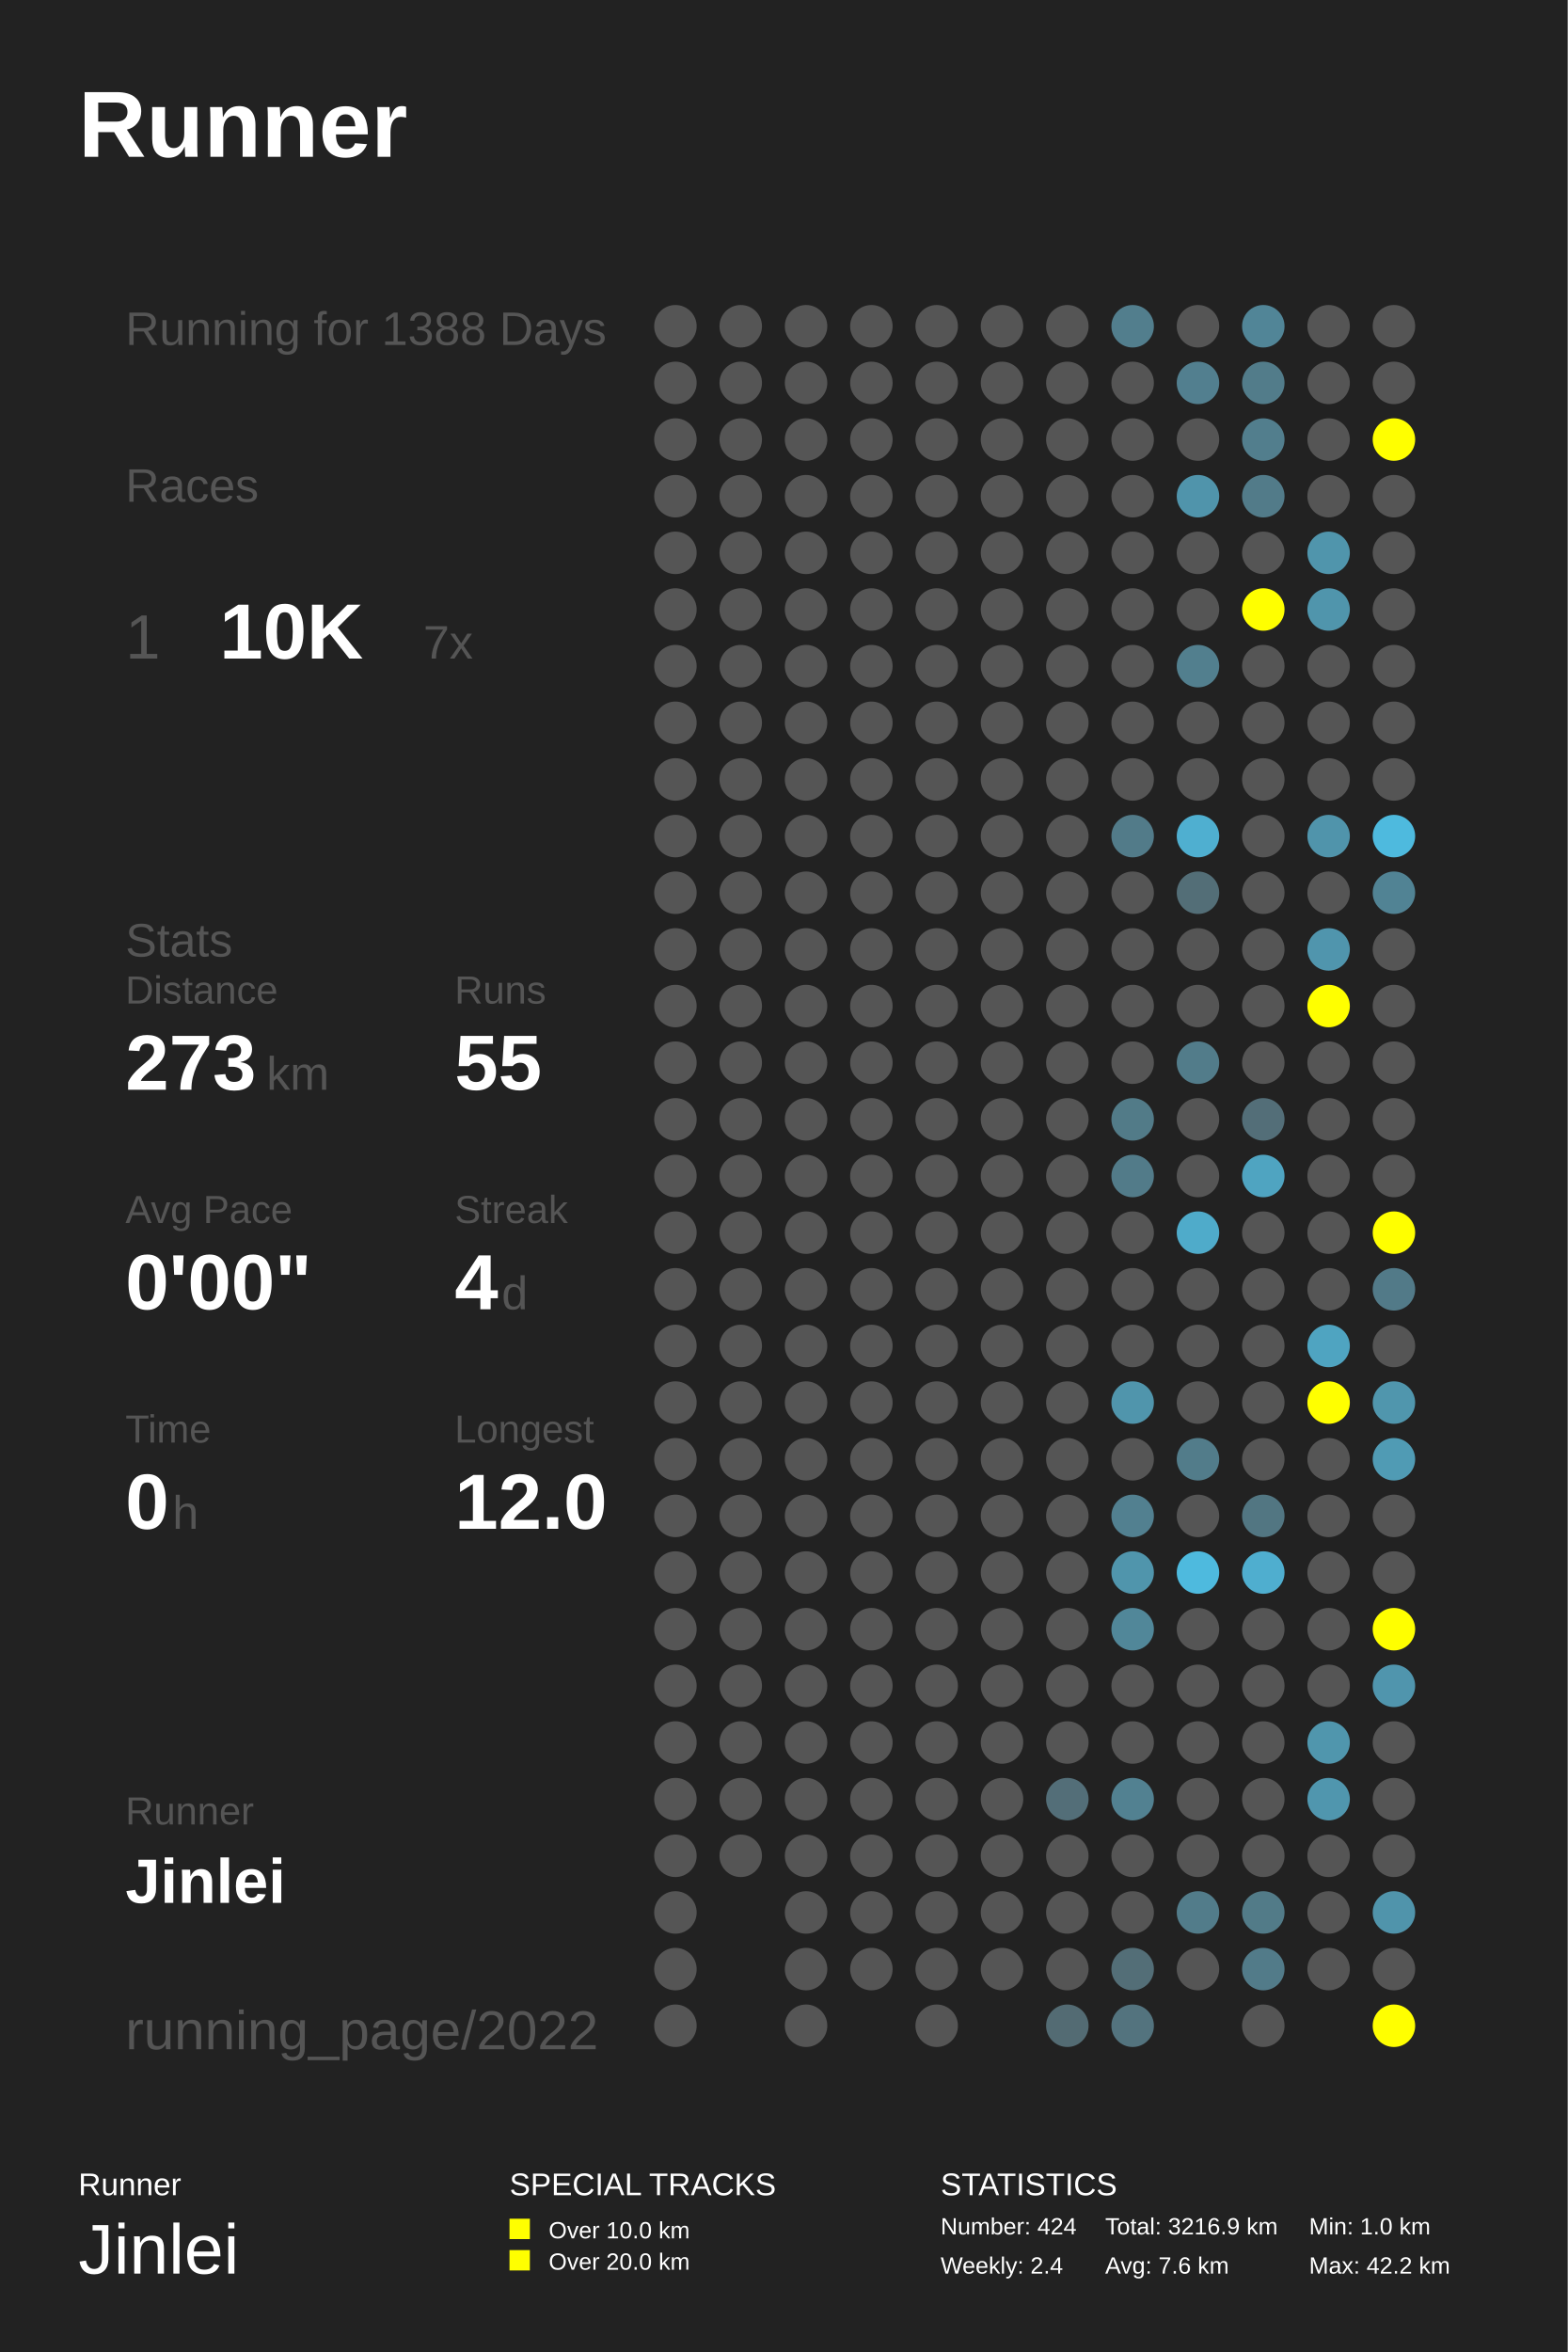
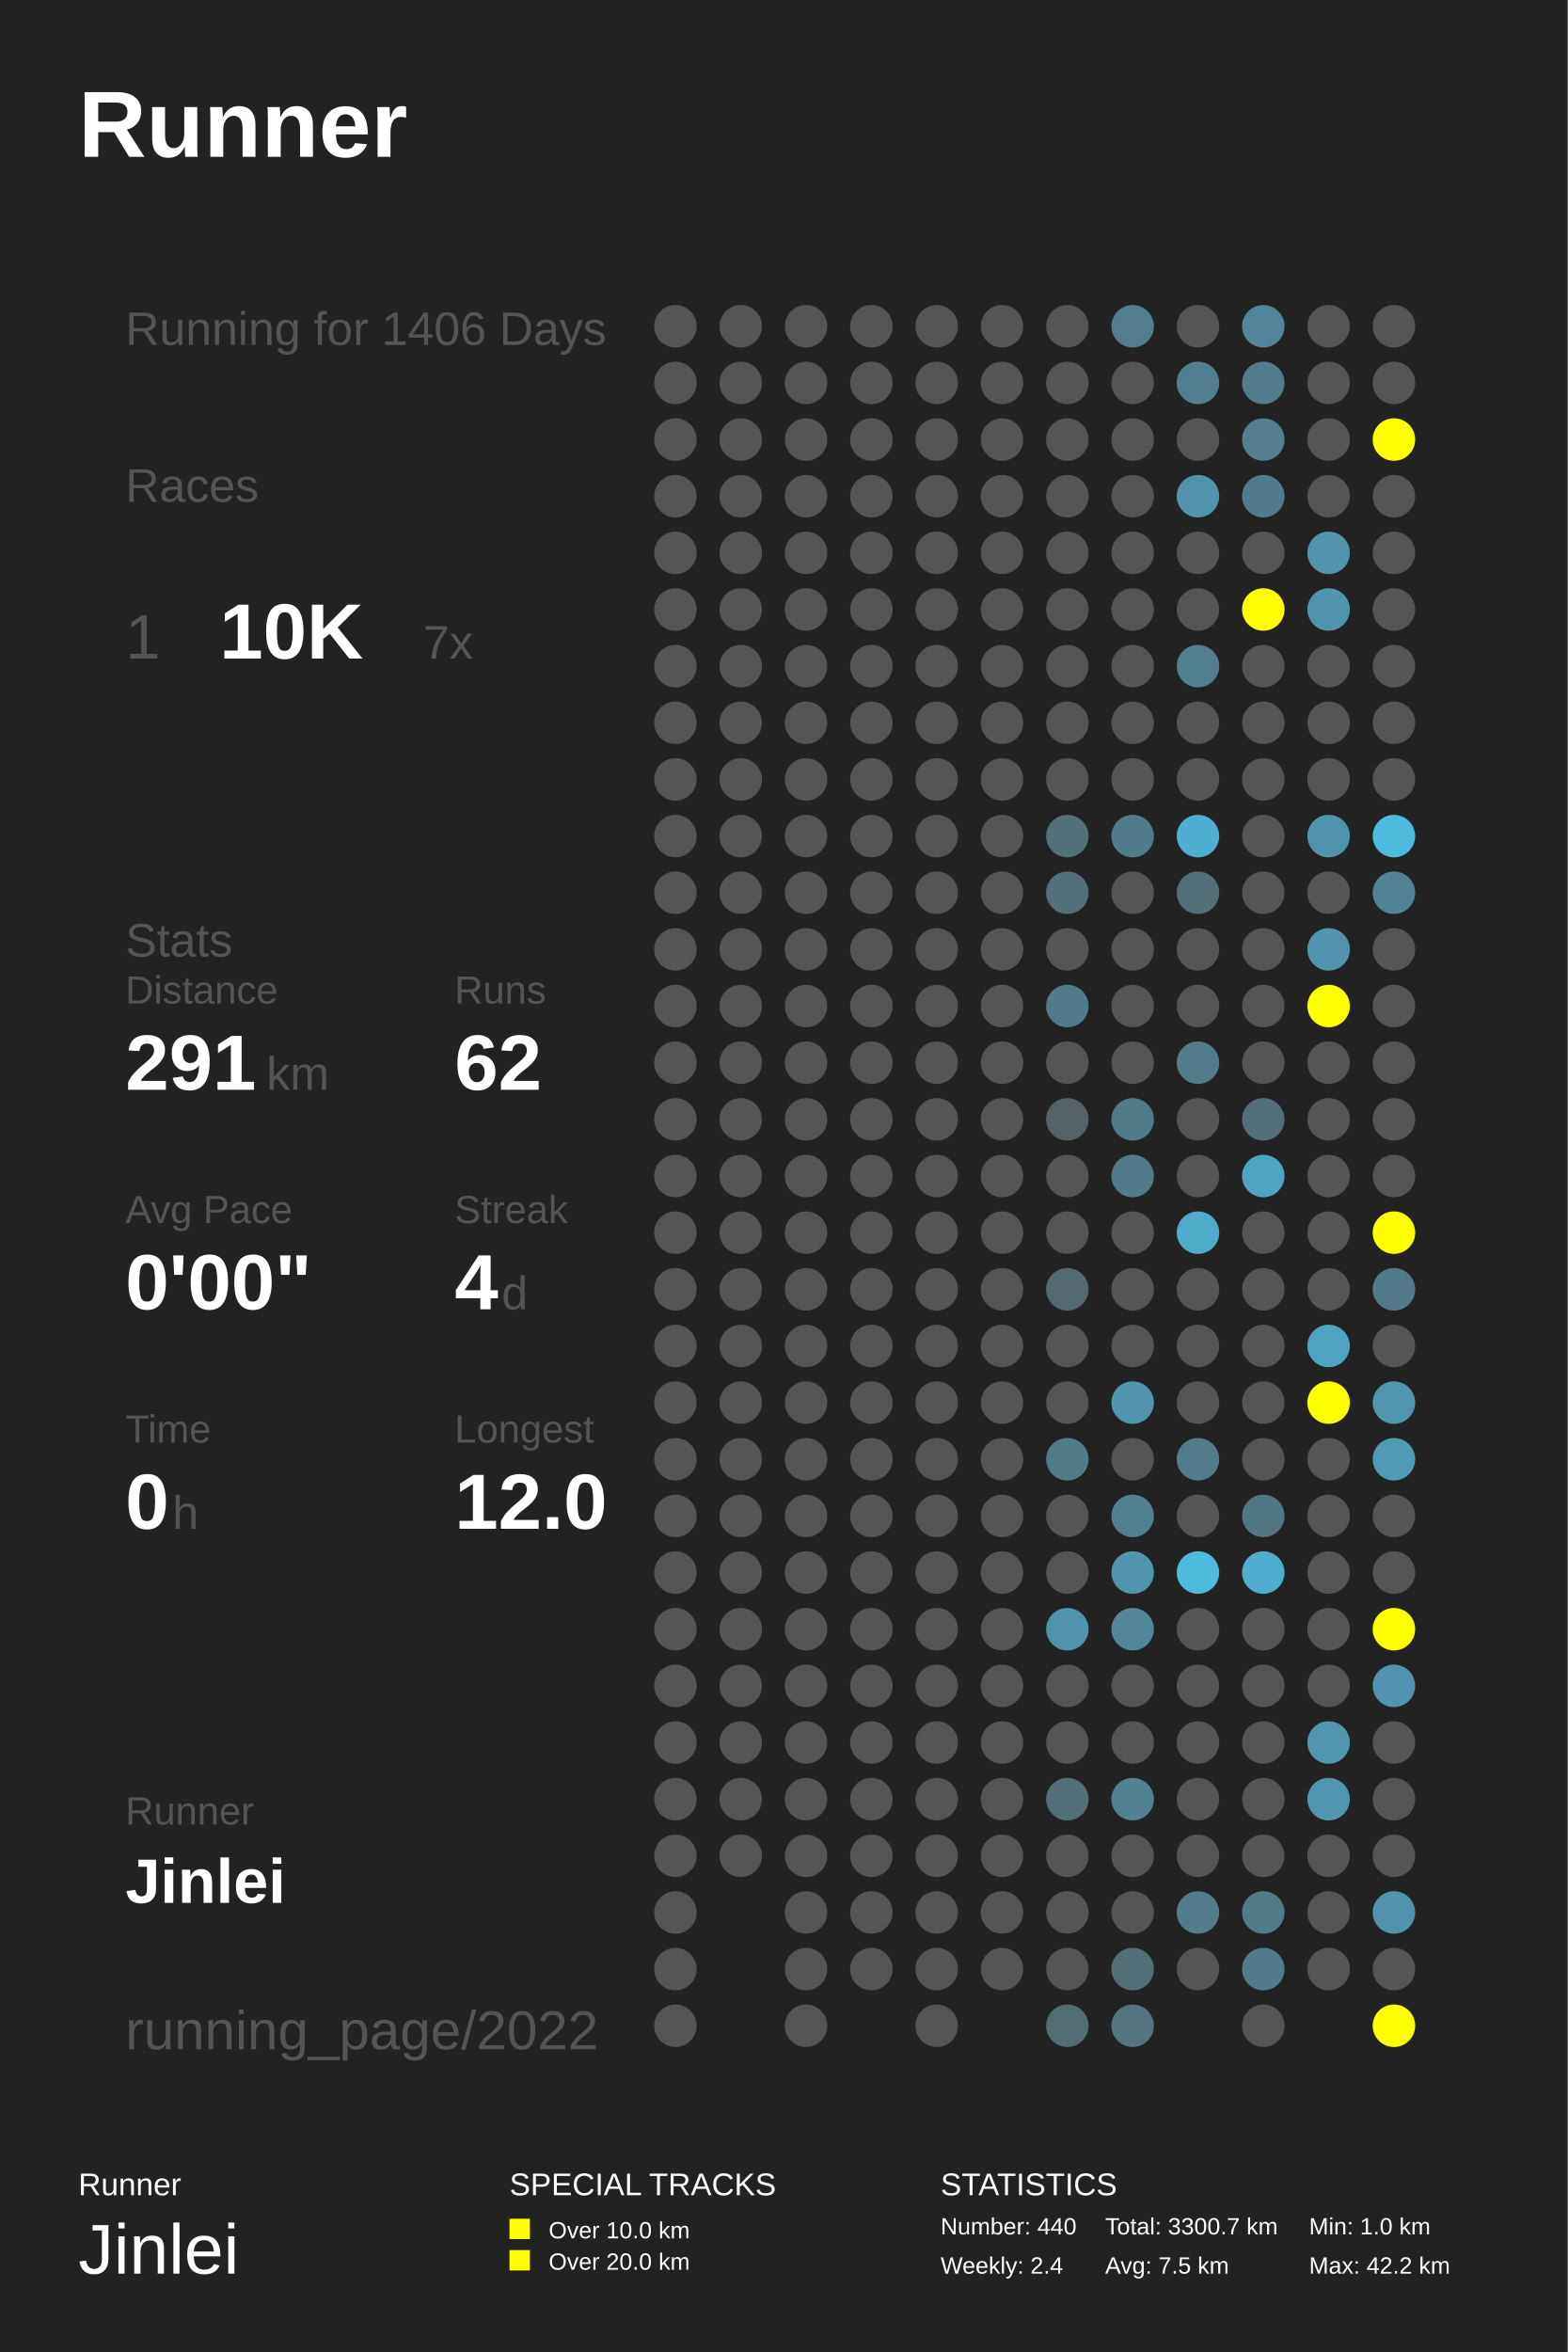
<svg xmlns="http://www.w3.org/2000/svg" baseProfile="full" height="300mm" version="1.1" viewBox="0,0,200,300" width="200mm">
  <defs />
  <rect fill="#222222" height="300" width="200" x="0" y="0" />
  <text fill="#FFFFFF" style="font-size:12px; font-family:Arial; font-weight:bold;" x="10" y="20">Runner</text>
  <text fill="#FFFFFF" style="font-size:4px; font-family:Arial" x="10" y="280">Runner</text>
  <text fill="#FFFFFF" style="font-size:9px; font-family:Arial" x="10" y="290">Jinlei</text>
  <text fill="#FFFFFF" style="font-size:4px; font-family:Arial" x="65" y="280">SPECIAL TRACKS</text>
  <rect fill="#FFFF00" height="2.6" width="2.6" x="65" y="283" />
  <text fill="#FFFFFF" style="font-size:3px; font-family:Arial" x="70" y="285.5">Over 10.0 km</text>
  <rect fill="#FFFF00" height="2.6" width="2.6" x="65" y="287" />
  <text fill="#FFFFFF" style="font-size:3px; font-family:Arial" x="70" y="289.5">Over 20.0 km</text>
  <text fill="#FFFFFF" style="font-size:4px; font-family:Arial" x="120" y="280">STATISTICS</text>
-   <text fill="#FFFFFF" style="font-size:3px; font-family:Arial" x="120" y="285">Number: 424</text>
+   <text fill="#FFFFFF" style="font-size:3px; font-family:Arial" x="120" y="285">Number: 440</text>
  <text fill="#FFFFFF" style="font-size:3px; font-family:Arial" x="120" y="290">Weekly: 2.4</text>
-   <text fill="#FFFFFF" style="font-size:3px; font-family:Arial" x="141" y="285">Total: 3216.9 km</text>
-   <text fill="#FFFFFF" style="font-size:3px; font-family:Arial" x="141" y="290">Avg: 7.6 km</text>
+   <text fill="#FFFFFF" style="font-size:3px; font-family:Arial" x="141" y="285">Total: 3300.7 km</text>
+   <text fill="#FFFFFF" style="font-size:3px; font-family:Arial" x="141" y="290">Avg: 7.5 km</text>
  <text fill="#FFFFFF" style="font-size:3px; font-family:Arial" x="167" y="285">Min: 1.0 km</text>
  <text fill="#FFFFFF" style="font-size:3px; font-family:Arial" x="167" y="290">Max: 42.2 km</text>
-   <text fill="#555555" style="font-size:6px; font-family:Arial;" x="16" y="44">Running for 1388 Days</text>
+   <text fill="#555555" style="font-size:6px; font-family:Arial;" x="16" y="44">Running for 1406 Days</text>
  <text fill="#555555" style="font-size:6px; font-family:Arial;" x="16" y="64">Races</text>
  <text fill="#555555" style="font-size:8px; font-family:Arial;" x="16" y="84">1</text>
  <text fill="#FFFFFF" style="font-size:10px; font-family:Arial; font-weight:bold;" x="28" y="84">10K</text>
  <text fill="#555555" style="font-size:6px; font-family:Arial;" x="54" y="84">7x</text>
  <text fill="#555555" style="font-size:6px; font-family:Arial;" x="16" y="122">Stats</text>
  <text fill="#555555" style="font-size:5px; font-family:Arial;" x="16" y="128">Distance</text>
-   <text fill="#FFFFFF" style="font-size:10px; font-family:Arial; font-weight:bold;" x="16" y="139">273</text>
+   <text fill="#FFFFFF" style="font-size:10px; font-family:Arial; font-weight:bold;" x="16" y="139">291</text>
  <text fill="#555555" style="font-size:6px; font-family:Arial;" x="34" y="139">km</text>
  <text fill="#555555" style="font-size:5px; font-family:Arial;" x="58" y="128">Runs</text>
-   <text fill="#FFFFFF" style="font-size:10px; font-family:Arial; font-weight:bold;" x="58" y="139">55</text>
+   <text fill="#FFFFFF" style="font-size:10px; font-family:Arial; font-weight:bold;" x="58" y="139">62</text>
  <text fill="#555555" style="font-size:5px; font-family:Arial;" x="16" y="156">Avg Pace</text>
  <text fill="#FFFFFF" style="font-size:10px; font-family:Arial; font-weight:bold;" x="16" y="167">0'00"</text>
  <text fill="#555555" style="font-size:5px; font-family:Arial;" x="58" y="156">Streak</text>
  <text fill="#FFFFFF" style="font-size:10px; font-family:Arial; font-weight:bold;" x="58" y="167">4</text>
  <text fill="#555555" style="font-size:6px; font-family:Arial;" x="64" y="167">d</text>
  <text fill="#555555" style="font-size:5px; font-family:Arial;" x="16" y="184">Time</text>
  <text fill="#FFFFFF" style="font-size:10px; font-family:Arial; font-weight:bold;" x="16" y="195">0</text>
  <text fill="#555555" style="font-size:6px; font-family:Arial;" x="22" y="195">h</text>
  <text fill="#555555" style="font-size:5px; font-family:Arial;" x="58" y="184">Longest</text>
  <text fill="#FFFFFF" style="font-size:10px; font-family:Arial; font-weight:bold;" x="58" y="195">12.0</text>
  <text fill="#555555" style="font-size:5px; font-family:Arial;" x="16" y="232.71">Runner</text>
  <text fill="#FFFFFF" style="font-size:8px; font-family:Arial; font-weight:bold;" x="16" y="242.71">Jinlei</text>
  <text fill="#555555" style="font-size:7px; font-family:Arial;" x="16" y="261.387">running_page/2022</text>
  <circle cx="86.167" cy="41.613" fill="#555555" r="2.71" />
  <circle cx="86.167" cy="48.839" fill="#555555" r="2.71" />
  <circle cx="86.167" cy="56.065" fill="#555555" r="2.71" />
  <circle cx="86.167" cy="63.29" fill="#555555" r="2.71" />
  <circle cx="86.167" cy="70.516" fill="#555555" r="2.71" />
  <circle cx="86.167" cy="77.742" fill="#555555" r="2.71" />
  <circle cx="86.167" cy="84.968" fill="#555555" r="2.71" />
  <circle cx="86.167" cy="92.194" fill="#555555" r="2.71" />
  <circle cx="86.167" cy="99.419" fill="#555555" r="2.71" />
  <circle cx="86.167" cy="106.645" fill="#555555" r="2.71" />
  <circle cx="86.167" cy="113.871" fill="#555555" r="2.71" />
  <circle cx="86.167" cy="121.097" fill="#555555" r="2.71" />
  <circle cx="86.167" cy="128.323" fill="#555555" r="2.71" />
  <circle cx="86.167" cy="135.548" fill="#555555" r="2.71" />
  <circle cx="86.167" cy="142.774" fill="#555555" r="2.71" />
  <circle cx="86.167" cy="150.0" fill="#555555" r="2.71" />
  <circle cx="86.167" cy="157.226" fill="#555555" r="2.71" />
  <circle cx="86.167" cy="164.452" fill="#555555" r="2.71" />
  <circle cx="86.167" cy="171.677" fill="#555555" r="2.71" />
  <circle cx="86.167" cy="178.903" fill="#555555" r="2.71" />
  <circle cx="86.167" cy="186.129" fill="#555555" r="2.71" />
  <circle cx="86.167" cy="193.355" fill="#555555" r="2.71" />
  <circle cx="86.167" cy="200.581" fill="#555555" r="2.71" />
  <circle cx="86.167" cy="207.806" fill="#555555" r="2.71" />
  <circle cx="86.167" cy="215.032" fill="#555555" r="2.71" />
  <circle cx="86.167" cy="222.258" fill="#555555" r="2.71" />
  <circle cx="86.167" cy="229.484" fill="#555555" r="2.71" />
  <circle cx="86.167" cy="236.71" fill="#555555" r="2.71" />
  <circle cx="86.167" cy="243.935" fill="#555555" r="2.71" />
  <circle cx="86.167" cy="251.161" fill="#555555" r="2.71" />
  <circle cx="86.167" cy="258.387" fill="#555555" r="2.71" />
  <circle cx="94.5" cy="41.613" fill="#555555" r="2.71" />
  <circle cx="94.5" cy="48.839" fill="#555555" r="2.71" />
  <circle cx="94.5" cy="56.065" fill="#555555" r="2.71" />
  <circle cx="94.5" cy="63.29" fill="#555555" r="2.71" />
  <circle cx="94.5" cy="70.516" fill="#555555" r="2.71" />
  <circle cx="94.5" cy="77.742" fill="#555555" r="2.71" />
  <circle cx="94.5" cy="84.968" fill="#555555" r="2.71" />
  <circle cx="94.5" cy="92.194" fill="#555555" r="2.71" />
  <circle cx="94.5" cy="99.419" fill="#555555" r="2.71" />
  <circle cx="94.5" cy="106.645" fill="#555555" r="2.71" />
  <circle cx="94.5" cy="113.871" fill="#555555" r="2.71" />
  <circle cx="94.5" cy="121.097" fill="#555555" r="2.71" />
  <circle cx="94.5" cy="128.323" fill="#555555" r="2.71" />
  <circle cx="94.5" cy="135.548" fill="#555555" r="2.71" />
  <circle cx="94.5" cy="142.774" fill="#555555" r="2.71" />
  <circle cx="94.5" cy="150.0" fill="#555555" r="2.71" />
  <circle cx="94.5" cy="157.226" fill="#555555" r="2.71" />
  <circle cx="94.5" cy="164.452" fill="#555555" r="2.71" />
  <circle cx="94.5" cy="171.677" fill="#555555" r="2.71" />
  <circle cx="94.5" cy="178.903" fill="#555555" r="2.71" />
  <circle cx="94.5" cy="186.129" fill="#555555" r="2.71" />
  <circle cx="94.5" cy="193.355" fill="#555555" r="2.71" />
  <circle cx="94.5" cy="200.581" fill="#555555" r="2.71" />
  <circle cx="94.5" cy="207.806" fill="#555555" r="2.71" />
  <circle cx="94.5" cy="215.032" fill="#555555" r="2.71" />
  <circle cx="94.5" cy="222.258" fill="#555555" r="2.71" />
  <circle cx="94.5" cy="229.484" fill="#555555" r="2.71" />
  <circle cx="94.5" cy="236.71" fill="#555555" r="2.71" />
  <circle cx="102.833" cy="41.613" fill="#555555" r="2.71" />
  <circle cx="102.833" cy="48.839" fill="#555555" r="2.71" />
  <circle cx="102.833" cy="56.065" fill="#555555" r="2.71" />
  <circle cx="102.833" cy="63.29" fill="#555555" r="2.71" />
  <circle cx="102.833" cy="70.516" fill="#555555" r="2.71" />
  <circle cx="102.833" cy="77.742" fill="#555555" r="2.71" />
  <circle cx="102.833" cy="84.968" fill="#555555" r="2.71" />
  <circle cx="102.833" cy="92.194" fill="#555555" r="2.71" />
  <circle cx="102.833" cy="99.419" fill="#555555" r="2.71" />
  <circle cx="102.833" cy="106.645" fill="#555555" r="2.71" />
  <circle cx="102.833" cy="113.871" fill="#555555" r="2.71" />
  <circle cx="102.833" cy="121.097" fill="#555555" r="2.71" />
  <circle cx="102.833" cy="128.323" fill="#555555" r="2.71" />
  <circle cx="102.833" cy="135.548" fill="#555555" r="2.71" />
  <circle cx="102.833" cy="142.774" fill="#555555" r="2.71" />
  <circle cx="102.833" cy="150.0" fill="#555555" r="2.71" />
  <circle cx="102.833" cy="157.226" fill="#555555" r="2.71" />
  <circle cx="102.833" cy="164.452" fill="#555555" r="2.71" />
  <circle cx="102.833" cy="171.677" fill="#555555" r="2.71" />
  <circle cx="102.833" cy="178.903" fill="#555555" r="2.71" />
  <circle cx="102.833" cy="186.129" fill="#555555" r="2.71" />
  <circle cx="102.833" cy="193.355" fill="#555555" r="2.71" />
  <circle cx="102.833" cy="200.581" fill="#555555" r="2.71" />
  <circle cx="102.833" cy="207.806" fill="#555555" r="2.71" />
  <circle cx="102.833" cy="215.032" fill="#555555" r="2.71" />
  <circle cx="102.833" cy="222.258" fill="#555555" r="2.71" />
  <circle cx="102.833" cy="229.484" fill="#555555" r="2.71" />
  <circle cx="102.833" cy="236.71" fill="#555555" r="2.71" />
  <circle cx="102.833" cy="243.935" fill="#555555" r="2.71" />
  <circle cx="102.833" cy="251.161" fill="#555555" r="2.71" />
  <circle cx="102.833" cy="258.387" fill="#555555" r="2.71" />
  <circle cx="111.167" cy="41.613" fill="#555555" r="2.71" />
  <circle cx="111.167" cy="48.839" fill="#555555" r="2.71" />
  <circle cx="111.167" cy="56.065" fill="#555555" r="2.71" />
  <circle cx="111.167" cy="63.29" fill="#555555" r="2.71" />
  <circle cx="111.167" cy="70.516" fill="#555555" r="2.71" />
  <circle cx="111.167" cy="77.742" fill="#555555" r="2.71" />
  <circle cx="111.167" cy="84.968" fill="#555555" r="2.71" />
  <circle cx="111.167" cy="92.194" fill="#555555" r="2.71" />
  <circle cx="111.167" cy="99.419" fill="#555555" r="2.71" />
  <circle cx="111.167" cy="106.645" fill="#555555" r="2.71" />
  <circle cx="111.167" cy="113.871" fill="#555555" r="2.71" />
  <circle cx="111.167" cy="121.097" fill="#555555" r="2.71" />
  <circle cx="111.167" cy="128.323" fill="#555555" r="2.71" />
  <circle cx="111.167" cy="135.548" fill="#555555" r="2.71" />
  <circle cx="111.167" cy="142.774" fill="#555555" r="2.71" />
  <circle cx="111.167" cy="150.0" fill="#555555" r="2.71" />
  <circle cx="111.167" cy="157.226" fill="#555555" r="2.71" />
  <circle cx="111.167" cy="164.452" fill="#555555" r="2.71" />
  <circle cx="111.167" cy="171.677" fill="#555555" r="2.71" />
  <circle cx="111.167" cy="178.903" fill="#555555" r="2.71" />
  <circle cx="111.167" cy="186.129" fill="#555555" r="2.71" />
  <circle cx="111.167" cy="193.355" fill="#555555" r="2.71" />
  <circle cx="111.167" cy="200.581" fill="#555555" r="2.71" />
  <circle cx="111.167" cy="207.806" fill="#555555" r="2.71" />
  <circle cx="111.167" cy="215.032" fill="#555555" r="2.71" />
  <circle cx="111.167" cy="222.258" fill="#555555" r="2.71" />
  <circle cx="111.167" cy="229.484" fill="#555555" r="2.71" />
  <circle cx="111.167" cy="236.71" fill="#555555" r="2.71" />
  <circle cx="111.167" cy="243.935" fill="#555555" r="2.71" />
  <circle cx="111.167" cy="251.161" fill="#555555" r="2.71" />
  <circle cx="119.5" cy="41.613" fill="#555555" r="2.71" />
  <circle cx="119.5" cy="48.839" fill="#555555" r="2.71" />
  <circle cx="119.5" cy="56.065" fill="#555555" r="2.71" />
  <circle cx="119.5" cy="63.29" fill="#555555" r="2.71" />
  <circle cx="119.5" cy="70.516" fill="#555555" r="2.71" />
  <circle cx="119.5" cy="77.742" fill="#555555" r="2.71" />
  <circle cx="119.5" cy="84.968" fill="#555555" r="2.71" />
  <circle cx="119.5" cy="92.194" fill="#555555" r="2.71" />
  <circle cx="119.5" cy="99.419" fill="#555555" r="2.71" />
  <circle cx="119.5" cy="106.645" fill="#555555" r="2.71" />
  <circle cx="119.5" cy="113.871" fill="#555555" r="2.71" />
  <circle cx="119.5" cy="121.097" fill="#555555" r="2.71" />
  <circle cx="119.5" cy="128.323" fill="#555555" r="2.71" />
  <circle cx="119.5" cy="135.548" fill="#555555" r="2.71" />
  <circle cx="119.5" cy="142.774" fill="#555555" r="2.71" />
  <circle cx="119.5" cy="150.0" fill="#555555" r="2.71" />
  <circle cx="119.5" cy="157.226" fill="#555555" r="2.71" />
  <circle cx="119.5" cy="164.452" fill="#555555" r="2.71" />
  <circle cx="119.5" cy="171.677" fill="#555555" r="2.71" />
  <circle cx="119.5" cy="178.903" fill="#555555" r="2.71" />
  <circle cx="119.5" cy="186.129" fill="#555555" r="2.71" />
  <circle cx="119.5" cy="193.355" fill="#555555" r="2.71" />
  <circle cx="119.5" cy="200.581" fill="#555555" r="2.71" />
  <circle cx="119.5" cy="207.806" fill="#555555" r="2.71" />
  <circle cx="119.5" cy="215.032" fill="#555555" r="2.71" />
  <circle cx="119.5" cy="222.258" fill="#555555" r="2.71" />
  <circle cx="119.5" cy="229.484" fill="#555555" r="2.71" />
  <circle cx="119.5" cy="236.71" fill="#555555" r="2.71" />
  <circle cx="119.5" cy="243.935" fill="#555555" r="2.71" />
  <circle cx="119.5" cy="251.161" fill="#555555" r="2.71" />
  <circle cx="119.5" cy="258.387" fill="#555555" r="2.71" />
  <circle cx="127.833" cy="41.613" fill="#555555" r="2.71" />
  <circle cx="127.833" cy="48.839" fill="#555555" r="2.71" />
  <circle cx="127.833" cy="56.065" fill="#555555" r="2.71" />
  <circle cx="127.833" cy="63.29" fill="#555555" r="2.71" />
  <circle cx="127.833" cy="70.516" fill="#555555" r="2.71" />
  <circle cx="127.833" cy="77.742" fill="#555555" r="2.71" />
  <circle cx="127.833" cy="84.968" fill="#555555" r="2.71" />
  <circle cx="127.833" cy="92.194" fill="#555555" r="2.71" />
  <circle cx="127.833" cy="99.419" fill="#555555" r="2.71" />
  <circle cx="127.833" cy="106.645" fill="#555555" r="2.71" />
  <circle cx="127.833" cy="113.871" fill="#555555" r="2.71" />
  <circle cx="127.833" cy="121.097" fill="#555555" r="2.71" />
  <circle cx="127.833" cy="128.323" fill="#555555" r="2.71" />
  <circle cx="127.833" cy="135.548" fill="#555555" r="2.71" />
  <circle cx="127.833" cy="142.774" fill="#555555" r="2.71" />
  <circle cx="127.833" cy="150.0" fill="#555555" r="2.71" />
  <circle cx="127.833" cy="157.226" fill="#555555" r="2.71" />
  <circle cx="127.833" cy="164.452" fill="#555555" r="2.71" />
  <circle cx="127.833" cy="171.677" fill="#555555" r="2.71" />
  <circle cx="127.833" cy="178.903" fill="#555555" r="2.71" />
  <circle cx="127.833" cy="186.129" fill="#555555" r="2.71" />
  <circle cx="127.833" cy="193.355" fill="#555555" r="2.71" />
  <circle cx="127.833" cy="200.581" fill="#555555" r="2.71" />
  <circle cx="127.833" cy="207.806" fill="#555555" r="2.71" />
  <circle cx="127.833" cy="215.032" fill="#555555" r="2.71" />
  <circle cx="127.833" cy="222.258" fill="#555555" r="2.71" />
  <circle cx="127.833" cy="229.484" fill="#555555" r="2.71" />
  <circle cx="127.833" cy="236.71" fill="#555555" r="2.71" />
  <circle cx="127.833" cy="243.935" fill="#555555" r="2.71" />
  <circle cx="127.833" cy="251.161" fill="#555555" r="2.71" />
  <circle cx="136.167" cy="41.613" fill="#555555" r="2.71" />
  <circle cx="136.167" cy="48.839" fill="#555555" r="2.71" />
  <circle cx="136.167" cy="56.065" fill="#555555" r="2.71" />
  <circle cx="136.167" cy="63.29" fill="#555555" r="2.71" />
  <circle cx="136.167" cy="70.516" fill="#555555" r="2.71" />
  <circle cx="136.167" cy="77.742" fill="#555555" r="2.71" />
  <circle cx="136.167" cy="84.968" fill="#555555" r="2.71" />
  <circle cx="136.167" cy="92.194" fill="#555555" r="2.71" />
  <circle cx="136.167" cy="99.419" fill="#555555" r="2.71" />
-   <circle cx="136.167" cy="106.645" fill="#555555" r="2.71" />
-   <circle cx="136.167" cy="113.871" fill="#555555" r="2.71" />
+   <circle cx="136.167" cy="106.645" fill="#536f78" r="2.71" />
+   <circle cx="136.167" cy="113.871" fill="#53707a" r="2.71" />
  <circle cx="136.167" cy="121.097" fill="#555555" r="2.71" />
-   <circle cx="136.167" cy="128.323" fill="#555555" r="2.71" />
+   <circle cx="136.167" cy="128.323" fill="#527b89" r="2.71" />
  <circle cx="136.167" cy="135.548" fill="#555555" r="2.71" />
-   <circle cx="136.167" cy="142.774" fill="#555555" r="2.71" />
+   <circle cx="136.167" cy="142.774" fill="#546267" r="2.71" />
  <circle cx="136.167" cy="150.0" fill="#555555" r="2.71" />
  <circle cx="136.167" cy="157.226" fill="#555555" r="2.71" />
-   <circle cx="136.167" cy="164.452" fill="#555555" r="2.71" />
+   <circle cx="136.167" cy="164.452" fill="#536870" r="2.71" />
  <circle cx="136.167" cy="171.677" fill="#555555" r="2.71" />
  <circle cx="136.167" cy="178.903" fill="#555555" r="2.71" />
-   <circle cx="136.167" cy="186.129" fill="#555555" r="2.71" />
+   <circle cx="136.167" cy="186.129" fill="#527b88" r="2.71" />
  <circle cx="136.167" cy="193.355" fill="#555555" r="2.71" />
  <circle cx="136.167" cy="200.581" fill="#555555" r="2.71" />
-   <circle cx="136.167" cy="207.806" fill="#555555" r="2.71" />
+   <circle cx="136.167" cy="207.806" fill="#5094ab" r="2.71" />
  <circle cx="136.167" cy="215.032" fill="#555555" r="2.71" />
  <circle cx="136.167" cy="222.258" fill="#555555" r="2.71" />
  <circle cx="136.167" cy="229.484" fill="#536e78" r="2.71" />
  <circle cx="136.167" cy="236.71" fill="#555555" r="2.71" />
  <circle cx="136.167" cy="243.935" fill="#555555" r="2.71" />
  <circle cx="136.167" cy="251.161" fill="#555555" r="2.71" />
  <circle cx="136.167" cy="258.387" fill="#536b73" r="2.71" />
  <circle cx="144.5" cy="41.613" fill="#527e8d" r="2.71" />
  <circle cx="144.5" cy="48.839" fill="#555555" r="2.71" />
  <circle cx="144.5" cy="56.065" fill="#555555" r="2.71" />
  <circle cx="144.5" cy="63.29" fill="#555555" r="2.71" />
  <circle cx="144.5" cy="70.516" fill="#555555" r="2.71" />
  <circle cx="144.5" cy="77.742" fill="#555555" r="2.71" />
  <circle cx="144.5" cy="84.968" fill="#555555" r="2.71" />
  <circle cx="144.5" cy="92.194" fill="#555555" r="2.71" />
  <circle cx="144.5" cy="99.419" fill="#555555" r="2.71" />
  <circle cx="144.5" cy="106.645" fill="#527b89" r="2.71" />
  <circle cx="144.5" cy="113.871" fill="#555555" r="2.71" />
  <circle cx="144.5" cy="121.097" fill="#555555" r="2.71" />
  <circle cx="144.5" cy="128.323" fill="#555555" r="2.71" />
  <circle cx="144.5" cy="135.548" fill="#555555" r="2.71" />
  <circle cx="144.5" cy="142.774" fill="#527b88" r="2.71" />
  <circle cx="144.5" cy="150.0" fill="#527b89" r="2.71" />
  <circle cx="144.5" cy="157.226" fill="#555555" r="2.71" />
  <circle cx="144.5" cy="164.452" fill="#555555" r="2.71" />
  <circle cx="144.5" cy="171.677" fill="#555555" r="2.71" />
  <circle cx="144.5" cy="178.903" fill="#5095ac" r="2.71" />
  <circle cx="144.5" cy="186.129" fill="#555555" r="2.71" />
  <circle cx="144.5" cy="193.355" fill="#528090" r="2.71" />
  <circle cx="144.5" cy="200.581" fill="#5095ac" r="2.71" />
  <circle cx="144.5" cy="207.806" fill="#518799" r="2.71" />
  <circle cx="144.5" cy="215.032" fill="#555555" r="2.71" />
  <circle cx="144.5" cy="222.258" fill="#555555" r="2.71" />
  <circle cx="144.5" cy="229.484" fill="#528191" r="2.71" />
  <circle cx="144.5" cy="236.71" fill="#555555" r="2.71" />
  <circle cx="144.5" cy="243.935" fill="#555555" r="2.71" />
  <circle cx="144.5" cy="251.161" fill="#536e77" r="2.71" />
  <circle cx="144.5" cy="258.387" fill="#53737e" r="2.71" />
  <circle cx="152.833" cy="41.613" fill="#555555" r="2.71" />
  <circle cx="152.833" cy="48.839" fill="#527f8f" r="2.71" />
  <circle cx="152.833" cy="56.065" fill="#555555" r="2.71" />
  <circle cx="152.833" cy="63.29" fill="#5094ab" r="2.71" />
  <circle cx="152.833" cy="70.516" fill="#555555" r="2.71" />
  <circle cx="152.833" cy="77.742" fill="#555555" r="2.71" />
  <circle cx="152.833" cy="84.968" fill="#527f8e" r="2.71" />
  <circle cx="152.833" cy="92.194" fill="#555555" r="2.71" />
  <circle cx="152.833" cy="99.419" fill="#555555" r="2.71" />
  <circle cx="152.833" cy="106.645" fill="#4fafd0" r="2.71" />
  <circle cx="152.833" cy="113.871" fill="#536e77" r="2.71" />
  <circle cx="152.833" cy="121.097" fill="#555555" r="2.71" />
  <circle cx="152.833" cy="128.323" fill="#555555" r="2.71" />
  <circle cx="152.833" cy="135.548" fill="#527c8a" r="2.71" />
  <circle cx="152.833" cy="142.774" fill="#555555" r="2.71" />
  <circle cx="152.833" cy="150.0" fill="#555555" r="2.71" />
  <circle cx="152.833" cy="157.226" fill="#4fabca" r="2.71" />
  <circle cx="152.833" cy="164.452" fill="#555555" r="2.71" />
  <circle cx="152.833" cy="171.677" fill="#555555" r="2.71" />
  <circle cx="152.833" cy="178.903" fill="#555555" r="2.71" />
  <circle cx="152.833" cy="186.129" fill="#527c8a" r="2.71" />
  <circle cx="152.833" cy="193.355" fill="#555555" r="2.71" />
  <circle cx="152.833" cy="200.581" fill="#4ebade" r="2.71" />
  <circle cx="152.833" cy="207.806" fill="#555555" r="2.71" />
  <circle cx="152.833" cy="215.032" fill="#555555" r="2.71" />
  <circle cx="152.833" cy="222.258" fill="#555555" r="2.71" />
  <circle cx="152.833" cy="229.484" fill="#555555" r="2.71" />
  <circle cx="152.833" cy="236.71" fill="#555555" r="2.71" />
  <circle cx="152.833" cy="243.935" fill="#527c8a" r="2.71" />
  <circle cx="152.833" cy="251.161" fill="#555555" r="2.71" />
  <circle cx="161.167" cy="41.613" fill="#518597" r="2.71" />
  <circle cx="161.167" cy="48.839" fill="#527c8a" r="2.71" />
  <circle cx="161.167" cy="56.065" fill="#527e8d" r="2.71" />
  <circle cx="161.167" cy="63.29" fill="#527b89" r="2.71" />
  <circle cx="161.167" cy="70.516" fill="#555555" r="2.71" />
  <circle cx="161.167" cy="77.742" fill="#FFFF00" r="2.71" />
  <circle cx="161.167" cy="84.968" fill="#555555" r="2.71" />
  <circle cx="161.167" cy="92.194" fill="#555555" r="2.71" />
  <circle cx="161.167" cy="99.419" fill="#555555" r="2.71" />
  <circle cx="161.167" cy="106.645" fill="#555555" r="2.71" />
  <circle cx="161.167" cy="113.871" fill="#555555" r="2.71" />
  <circle cx="161.167" cy="121.097" fill="#555555" r="2.71" />
  <circle cx="161.167" cy="128.323" fill="#555555" r="2.71" />
  <circle cx="161.167" cy="135.548" fill="#555555" r="2.71" />
  <circle cx="161.167" cy="142.774" fill="#536e78" r="2.71" />
  <circle cx="161.167" cy="150.0" fill="#4fa4c1" r="2.71" />
  <circle cx="161.167" cy="157.226" fill="#555555" r="2.71" />
  <circle cx="161.167" cy="164.452" fill="#555555" r="2.71" />
  <circle cx="161.167" cy="171.677" fill="#555555" r="2.71" />
  <circle cx="161.167" cy="178.903" fill="#555555" r="2.71" />
  <circle cx="161.167" cy="186.129" fill="#555555" r="2.71" />
  <circle cx="161.167" cy="193.355" fill="#527682" r="2.71" />
  <circle cx="161.167" cy="200.581" fill="#4faecf" r="2.71" />
  <circle cx="161.167" cy="207.806" fill="#555555" r="2.71" />
  <circle cx="161.167" cy="215.032" fill="#555555" r="2.71" />
  <circle cx="161.167" cy="222.258" fill="#555555" r="2.71" />
  <circle cx="161.167" cy="229.484" fill="#555555" r="2.71" />
  <circle cx="161.167" cy="236.71" fill="#555555" r="2.71" />
  <circle cx="161.167" cy="243.935" fill="#527b88" r="2.71" />
  <circle cx="161.167" cy="251.161" fill="#527b89" r="2.71" />
  <circle cx="161.167" cy="258.387" fill="#555555" r="2.71" />
  <circle cx="169.5" cy="41.613" fill="#555555" r="2.71" />
  <circle cx="169.5" cy="48.839" fill="#555555" r="2.71" />
  <circle cx="169.5" cy="56.065" fill="#555555" r="2.71" />
  <circle cx="169.5" cy="63.29" fill="#555555" r="2.71" />
  <circle cx="169.5" cy="70.516" fill="#5095ac" r="2.71" />
  <circle cx="169.5" cy="77.742" fill="#5095ac" r="2.71" />
  <circle cx="169.5" cy="84.968" fill="#555555" r="2.71" />
  <circle cx="169.5" cy="92.194" fill="#555555" r="2.71" />
  <circle cx="169.5" cy="99.419" fill="#555555" r="2.71" />
  <circle cx="169.5" cy="106.645" fill="#5094ab" r="2.71" />
  <circle cx="169.5" cy="113.871" fill="#555555" r="2.71" />
  <circle cx="169.5" cy="121.097" fill="#5095ad" r="2.71" />
  <circle cx="169.5" cy="128.323" fill="#FFFF00" r="2.71" />
  <circle cx="169.5" cy="135.548" fill="#555555" r="2.71" />
  <circle cx="169.5" cy="142.774" fill="#555555" r="2.71" />
  <circle cx="169.5" cy="150.0" fill="#555555" r="2.71" />
  <circle cx="169.5" cy="157.226" fill="#555555" r="2.71" />
  <circle cx="169.5" cy="164.452" fill="#555555" r="2.71" />
  <circle cx="169.5" cy="171.677" fill="#4fa4c1" r="2.71" />
  <circle cx="169.5" cy="178.903" fill="#FFFF00" r="2.71" />
  <circle cx="169.5" cy="186.129" fill="#555555" r="2.71" />
  <circle cx="169.5" cy="193.355" fill="#555555" r="2.71" />
  <circle cx="169.5" cy="200.581" fill="#555555" r="2.71" />
  <circle cx="169.5" cy="207.806" fill="#555555" r="2.71" />
  <circle cx="169.5" cy="215.032" fill="#555555" r="2.71" />
  <circle cx="169.5" cy="222.258" fill="#5096ad" r="2.71" />
  <circle cx="169.5" cy="229.484" fill="#5096ae" r="2.71" />
  <circle cx="169.5" cy="236.71" fill="#555555" r="2.71" />
  <circle cx="169.5" cy="243.935" fill="#555555" r="2.71" />
  <circle cx="169.5" cy="251.161" fill="#555555" r="2.71" />
  <circle cx="177.833" cy="41.613" fill="#555555" r="2.71" />
  <circle cx="177.833" cy="48.839" fill="#555555" r="2.71" />
  <circle cx="177.833" cy="56.065" fill="#FFFF00" r="2.71" />
  <circle cx="177.833" cy="63.29" fill="#555555" r="2.71" />
  <circle cx="177.833" cy="70.516" fill="#555555" r="2.71" />
  <circle cx="177.833" cy="77.742" fill="#555555" r="2.71" />
  <circle cx="177.833" cy="84.968" fill="#555555" r="2.71" />
  <circle cx="177.833" cy="92.194" fill="#555555" r="2.71" />
  <circle cx="177.833" cy="99.419" fill="#555555" r="2.71" />
  <circle cx="177.833" cy="106.645" fill="#4ebade" r="2.71" />
  <circle cx="177.833" cy="113.871" fill="#518394" r="2.71" />
  <circle cx="177.833" cy="121.097" fill="#555555" r="2.71" />
  <circle cx="177.833" cy="128.323" fill="#555555" r="2.71" />
  <circle cx="177.833" cy="135.548" fill="#555555" r="2.71" />
  <circle cx="177.833" cy="142.774" fill="#555555" r="2.71" />
  <circle cx="177.833" cy="150.0" fill="#555555" r="2.71" />
  <circle cx="177.833" cy="157.226" fill="#FFFF00" r="2.71" />
  <circle cx="177.833" cy="164.452" fill="#527a88" r="2.71" />
  <circle cx="177.833" cy="171.677" fill="#555555" r="2.71" />
  <circle cx="177.833" cy="178.903" fill="#5096ad" r="2.71" />
  <circle cx="177.833" cy="186.129" fill="#509bb4" r="2.71" />
  <circle cx="177.833" cy="193.355" fill="#555555" r="2.71" />
  <circle cx="177.833" cy="200.581" fill="#555555" r="2.71" />
  <circle cx="177.833" cy="207.806" fill="#FFFF00" r="2.71" />
  <circle cx="177.833" cy="215.032" fill="#5095ad" r="2.71" />
  <circle cx="177.833" cy="222.258" fill="#555555" r="2.71" />
  <circle cx="177.833" cy="229.484" fill="#555555" r="2.71" />
  <circle cx="177.833" cy="236.71" fill="#555555" r="2.71" />
  <circle cx="177.833" cy="243.935" fill="#5094ab" r="2.71" />
  <circle cx="177.833" cy="251.161" fill="#555555" r="2.71" />
  <circle cx="177.833" cy="258.387" fill="#FFFF00" r="2.71" />
</svg>
